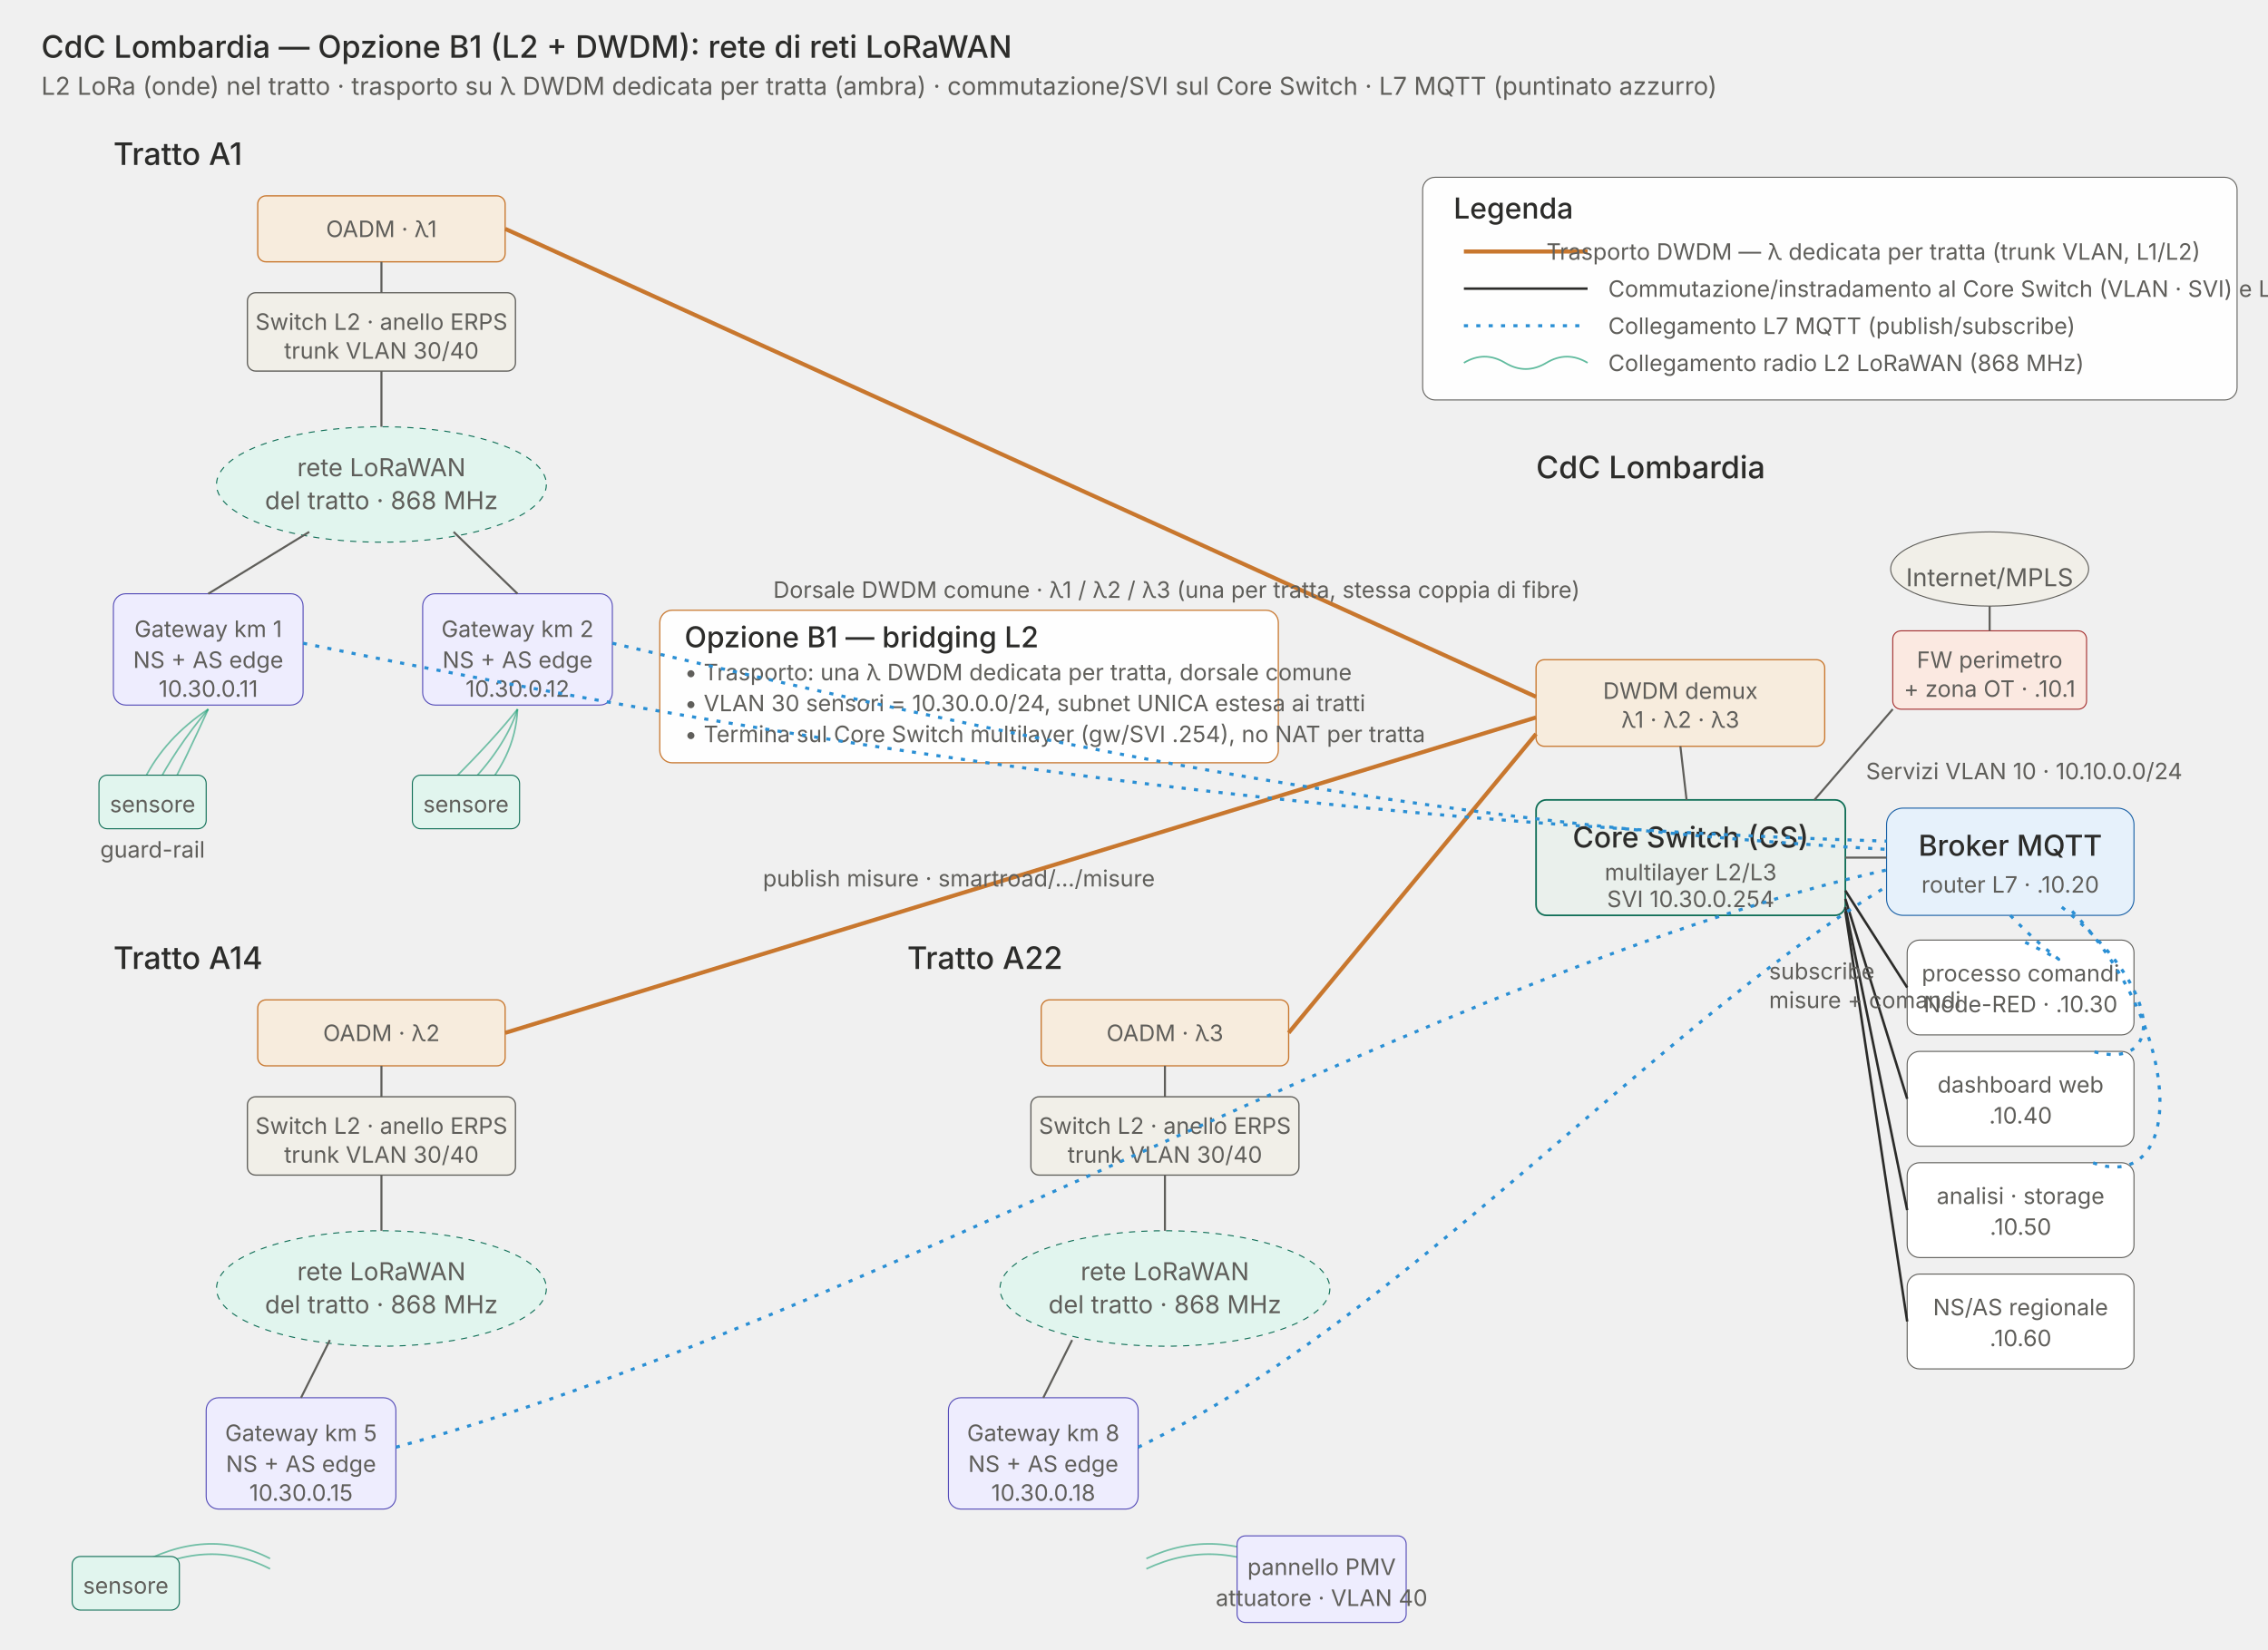
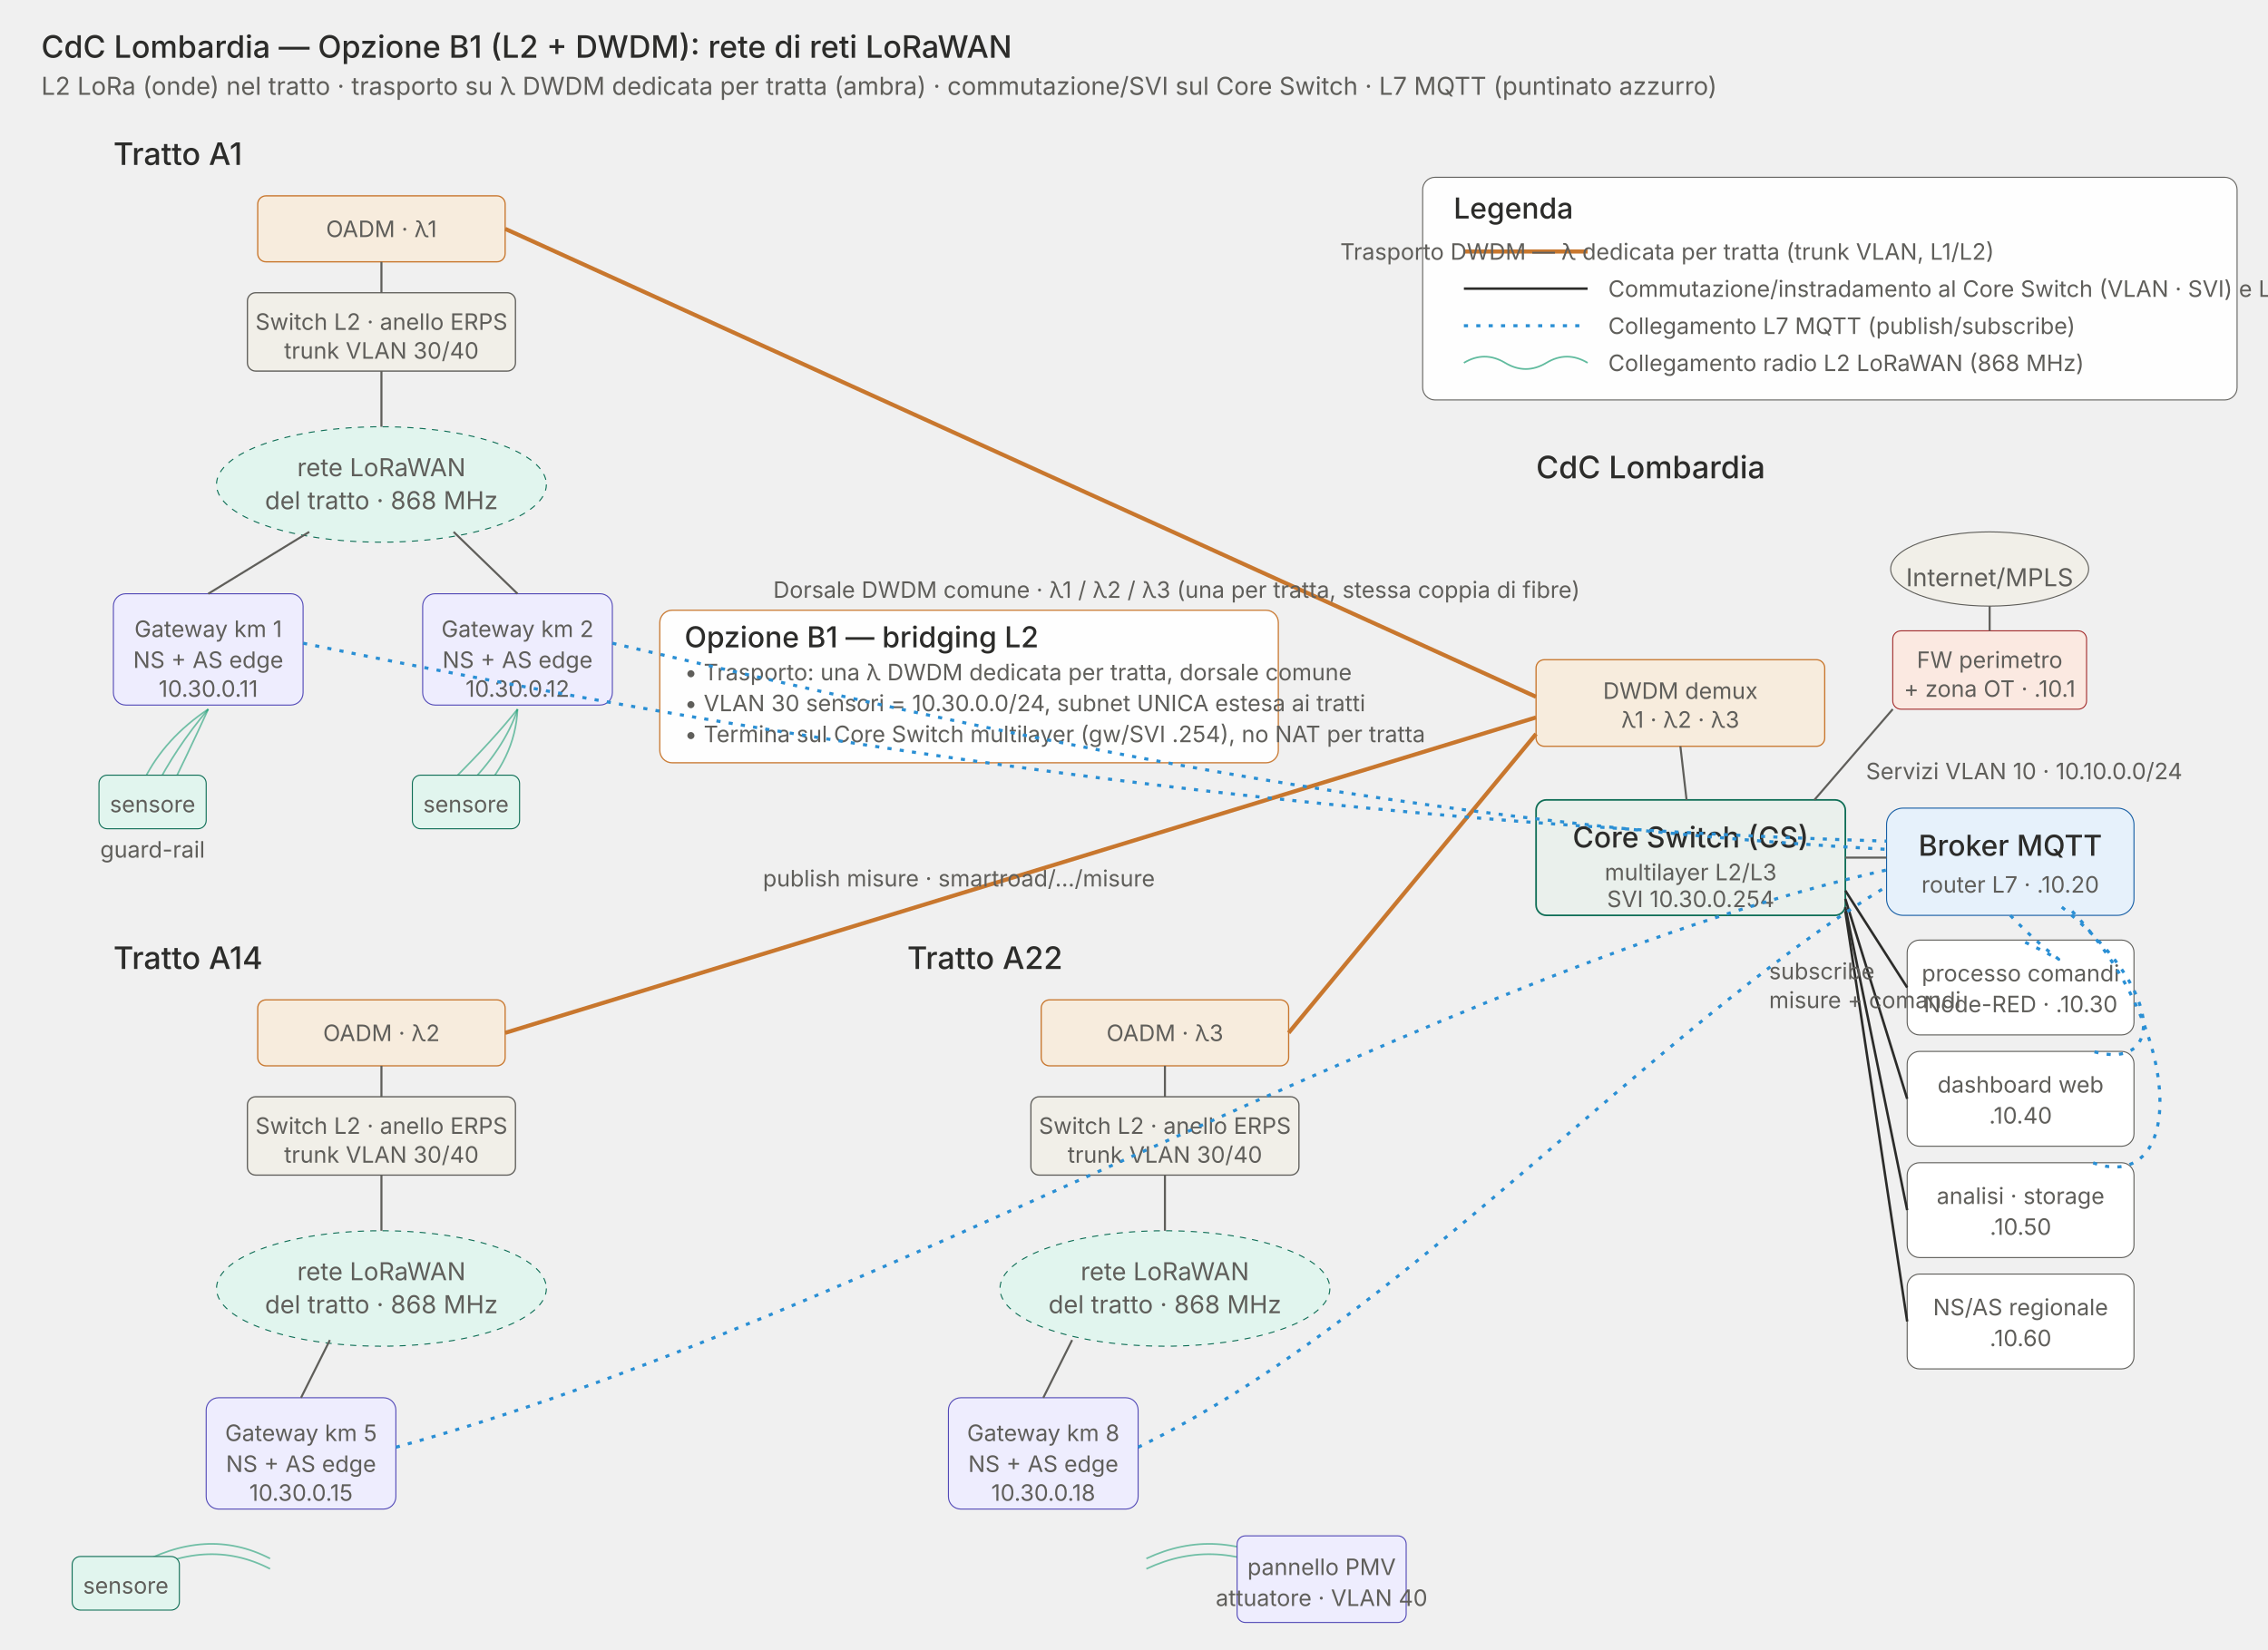
<svg xmlns="http://www.w3.org/2000/svg" width="100%" viewBox="0 0 1100 800" role="img" font-family="system-ui, -apple-system, 'Segoe UI', sans-serif">
  <defs>
    <style>
.t  { font-size: 14px; fill: #2C2C2A; }
.ts { font-size: 12px; fill: #5F5E5A; }
.th { font-size: 14px; font-weight: 500; fill: #2C2C2A; }
.tt { font-size: 11px; fill: #5F5E5A; }
.area-title { font-size: 15px; font-weight: 500; fill: #2C2C2A; }
</style>
  </defs>
  <text class="area-title" x="20" y="28">CdC Lombardia — Opzione B1 (L2 + DWDM): rete di reti LoRaWAN</text>
  <text class="ts" x="20" y="46">L2 LoRa (onde) nel tratto · trasporto su λ DWDM dedicata per tratta (ambra) · commutazione/SVI sul Core Switch · L7 MQTT (puntinato azzurro)</text>
  <rect x="690" y="86" width="395" height="108" rx="6" fill="#FFFFFF" stroke="#5F5E5A" stroke-width="0.5" opacity="0.96" />
  <text class="th" x="705" y="106">Legenda</text>
  <line x1="710" y1="122" x2="770" y2="122" stroke="#C8772E" stroke-width="2" />
-   <text class="tt" x="750" y="126">Trasporto DWDM — λ dedicata per tratta (trunk VLAN, L1/L2)</text>
+   <text class="tt" x="650" y="126">Trasporto DWDM — λ dedicata per tratta (trunk VLAN, L1/L2)</text>
  <line x1="710" y1="140" x2="770" y2="140" stroke="#2C2C2A" stroke-width="1.2" />
  <text class="tt" x="780" y="144">Commutazione/instradamento al Core Switch (VLAN · SVI) e LAN</text>
  <line x1="710" y1="158" x2="770" y2="158" stroke="#2A8FD4" stroke-width="1.5" stroke-dasharray="2 4" />
  <text class="tt" x="780" y="162">Collegamento L7 MQTT (publish/subscribe)</text>
  <path d="M 710 176 Q 720 170 730 176 Q 740 182 750 176 Q 760 170 770 176" stroke="#1D9E75" stroke-width="0.8" fill="none" opacity="0.7" />
  <text class="tt" x="780" y="180">Collegamento radio L2 LoRaWAN (868 MHz)</text>
  <rect x="320" y="296" width="300" height="74" rx="6" fill="#FFFFFF" stroke="#C8772E" stroke-width="0.6" opacity="0.95" />
  <text class="th" x="332" y="314" fill="#9A5A1E">Opzione B1 — bridging L2</text>
  <text class="tt" x="332" y="330">• Trasporto: una λ DWDM dedicata per tratta, dorsale comune</text>
  <text class="tt" x="332" y="345">• VLAN 30 sensori = 10.30.0.0/24, subnet UNICA estesa ai tratti</text>
  <text class="tt" x="332" y="360">• Termina sul Core Switch multilayer (gw/SVI .254), no NAT per tratta</text>
  <text class="area-title" x="55" y="80">Tratto A1</text>
  <rect x="125" y="95" width="120" height="32" rx="4" fill="#F7ECDD" stroke="#C8772E" stroke-width="0.6" />
  <text class="tt" x="185" y="111" text-anchor="middle" dominant-baseline="central" fill="#9A5A1E">OADM · λ1</text>
  <rect x="120" y="142" width="130" height="38" rx="4" fill="#F1EFE8" stroke="#5F5E5A" stroke-width="0.6" />
  <text class="tt" x="185" y="156" text-anchor="middle" dominant-baseline="central">Switch L2 · anello ERPS</text>
  <text class="tt" x="185" y="170" text-anchor="middle" dominant-baseline="central" fill="#5F5E5A">trunk VLAN 30/40</text>
  <line x1="185" y1="127" x2="185" y2="142" stroke="#5F5E5A" stroke-width="1" />
  <ellipse cx="185" cy="235" rx="80" ry="28" fill="#E1F5EE" stroke="#0F6E56" stroke-width="0.5" stroke-dasharray="3 3" />
  <text class="ts" x="185" y="231" text-anchor="middle" fill="#0F6E56">rete LoRaWAN</text>
  <text class="ts" x="185" y="247" text-anchor="middle" fill="#0F6E56">del tratto · 868 MHz</text>
  <line x1="185" y1="180" x2="185" y2="207" stroke="#5F5E5A" stroke-width="1" />
  <rect x="55" y="288" width="92" height="54" rx="6" fill="#EEEDFE" stroke="#534AB7" stroke-width="0.5" />
  <text class="tt" x="101" y="305" text-anchor="middle" dominant-baseline="central" fill="#3C3489">Gateway km 1</text>
  <text class="tt" x="101" y="320" text-anchor="middle" dominant-baseline="central" fill="#534AB7">NS + AS edge</text>
  <text class="tt" x="101" y="334" text-anchor="middle" dominant-baseline="central" fill="#534AB7">10.30.0.11</text>
  <line x1="101" y1="288" x2="150" y2="258" stroke="#5F5E5A" stroke-width="1" />
  <rect x="205" y="288" width="92" height="54" rx="6" fill="#EEEDFE" stroke="#534AB7" stroke-width="0.5" />
  <text class="tt" x="251" y="305" text-anchor="middle" dominant-baseline="central" fill="#3C3489">Gateway km 2</text>
  <text class="tt" x="251" y="320" text-anchor="middle" dominant-baseline="central" fill="#534AB7">NS + AS edge</text>
  <text class="tt" x="251" y="334" text-anchor="middle" dominant-baseline="central" fill="#534AB7">10.30.0.12</text>
  <line x1="251" y1="288" x2="220" y2="258" stroke="#5F5E5A" stroke-width="1" />
  <path d="M 70 378 Q 80 358 101 344" stroke="#1D9E75" stroke-width="0.8" fill="none" opacity="0.6" />
  <path d="M 75 383 Q 85 363 101 344" stroke="#1D9E75" stroke-width="0.8" fill="none" opacity="0.6" />
  <path d="M 80 388 Q 90 368 101 344" stroke="#1D9E75" stroke-width="0.8" fill="none" opacity="0.6" />
  <rect x="48" y="376" width="52" height="26" rx="4" fill="#E1F5EE" stroke="#0F6E56" stroke-width="0.5" />
  <text class="tt" x="74" y="390" text-anchor="middle" dominant-baseline="central" fill="#0F6E56">sensore</text>
  <text class="tt" x="74" y="416" text-anchor="middle" fill="#5F5E5A">guard-rail</text>
  <path d="M 220 378 Q 240 358 251 344" stroke="#1D9E75" stroke-width="0.8" fill="none" opacity="0.6" />
  <path d="M 225 383 Q 245 363 251 344" stroke="#1D9E75" stroke-width="0.8" fill="none" opacity="0.6" />
  <path d="M 230 388 Q 250 368 251 344" stroke="#1D9E75" stroke-width="0.8" fill="none" opacity="0.6" />
  <rect x="200" y="376" width="52" height="26" rx="4" fill="#E1F5EE" stroke="#0F6E56" stroke-width="0.5" />
  <text class="tt" x="226" y="390" text-anchor="middle" dominant-baseline="central" fill="#0F6E56">sensore</text>
  <text class="area-title" x="55" y="470">Tratto A14</text>
  <rect x="125" y="485" width="120" height="32" rx="4" fill="#F7ECDD" stroke="#C8772E" stroke-width="0.6" />
  <text class="tt" x="185" y="501" text-anchor="middle" dominant-baseline="central" fill="#9A5A1E">OADM · λ2</text>
  <rect x="120" y="532" width="130" height="38" rx="4" fill="#F1EFE8" stroke="#5F5E5A" stroke-width="0.6" />
  <text class="tt" x="185" y="546" text-anchor="middle" dominant-baseline="central">Switch L2 · anello ERPS</text>
  <text class="tt" x="185" y="560" text-anchor="middle" dominant-baseline="central" fill="#5F5E5A">trunk VLAN 30/40</text>
  <line x1="185" y1="517" x2="185" y2="532" stroke="#5F5E5A" stroke-width="1" />
  <ellipse cx="185" cy="625" rx="80" ry="28" fill="#E1F5EE" stroke="#0F6E56" stroke-width="0.5" stroke-dasharray="3 3" />
  <text class="ts" x="185" y="621" text-anchor="middle" fill="#0F6E56">rete LoRaWAN</text>
  <text class="ts" x="185" y="637" text-anchor="middle" fill="#0F6E56">del tratto · 868 MHz</text>
  <line x1="185" y1="570" x2="185" y2="597" stroke="#5F5E5A" stroke-width="1" />
  <rect x="100" y="678" width="92" height="54" rx="6" fill="#EEEDFE" stroke="#534AB7" stroke-width="0.5" />
  <text class="tt" x="146" y="695" text-anchor="middle" dominant-baseline="central" fill="#3C3489">Gateway km 5</text>
  <text class="tt" x="146" y="710" text-anchor="middle" dominant-baseline="central" fill="#534AB7">NS + AS edge</text>
  <text class="tt" x="146" y="724" text-anchor="middle" dominant-baseline="central" fill="#534AB7">10.30.0.15</text>
  <line x1="146" y1="678" x2="160" y2="650" stroke="#5F5E5A" stroke-width="1" />
  <path d="M 65 760 Q 100 740 131 756" stroke="#1D9E75" stroke-width="0.8" fill="none" opacity="0.6" />
  <path d="M 65 765 Q 100 745 131 761" stroke="#1D9E75" stroke-width="0.8" fill="none" opacity="0.6" />
  <rect x="35" y="755" width="52" height="26" rx="4" fill="#E1F5EE" stroke="#0F6E56" stroke-width="0.5" />
  <text class="tt" x="61" y="769" text-anchor="middle" dominant-baseline="central" fill="#0F6E56">sensore</text>
  <text class="area-title" x="440" y="470">Tratto A22</text>
  <rect x="505" y="485" width="120" height="32" rx="4" fill="#F7ECDD" stroke="#C8772E" stroke-width="0.6" />
  <text class="tt" x="565" y="501" text-anchor="middle" dominant-baseline="central" fill="#9A5A1E">OADM · λ3</text>
  <rect x="500" y="532" width="130" height="38" rx="4" fill="#F1EFE8" stroke="#5F5E5A" stroke-width="0.6" />
  <text class="tt" x="565" y="546" text-anchor="middle" dominant-baseline="central">Switch L2 · anello ERPS</text>
  <text class="tt" x="565" y="560" text-anchor="middle" dominant-baseline="central" fill="#5F5E5A">trunk VLAN 30/40</text>
  <line x1="565" y1="517" x2="565" y2="532" stroke="#5F5E5A" stroke-width="1" />
  <ellipse cx="565" cy="625" rx="80" ry="28" fill="#E1F5EE" stroke="#0F6E56" stroke-width="0.5" stroke-dasharray="3 3" />
  <text class="ts" x="565" y="621" text-anchor="middle" fill="#0F6E56">rete LoRaWAN</text>
  <text class="ts" x="565" y="637" text-anchor="middle" fill="#0F6E56">del tratto · 868 MHz</text>
  <line x1="565" y1="570" x2="565" y2="597" stroke="#5F5E5A" stroke-width="1" />
  <rect x="460" y="678" width="92" height="54" rx="6" fill="#EEEDFE" stroke="#534AB7" stroke-width="0.5" />
  <text class="tt" x="506" y="695" text-anchor="middle" dominant-baseline="central" fill="#3C3489">Gateway km 8</text>
  <text class="tt" x="506" y="710" text-anchor="middle" dominant-baseline="central" fill="#534AB7">NS + AS edge</text>
  <text class="tt" x="506" y="724" text-anchor="middle" dominant-baseline="central" fill="#534AB7">10.30.0.18</text>
  <line x1="506" y1="678" x2="520" y2="650" stroke="#5F5E5A" stroke-width="1" />
  <path d="M 625 760 Q 590 740 556 756" stroke="#1D9E75" stroke-width="0.8" fill="none" opacity="0.6" />
  <path d="M 625 765 Q 590 745 556 761" stroke="#1D9E75" stroke-width="0.8" fill="none" opacity="0.6" />
  <rect x="600" y="745" width="82" height="42" rx="4" fill="#EEEDFE" stroke="#534AB7" stroke-width="0.5" />
  <text class="tt" x="641" y="760" text-anchor="middle" dominant-baseline="central" fill="#3C3489">pannello PMV</text>
  <text class="tt" x="641" y="775" text-anchor="middle" dominant-baseline="central" fill="#534AB7">attuatore · VLAN 40</text>
  <text class="area-title" x="745" y="232">CdC Lombardia</text>
  <ellipse cx="965" cy="276" rx="48" ry="18" fill="#F1EFE8" stroke="#5F5E5A" stroke-width="0.5" />
  <text class="ts" x="965" y="280" text-anchor="middle" dominant-baseline="central">Internet/MPLS</text>
  <rect x="918" y="306" width="94" height="38" rx="4" fill="#FBE9E1" stroke="#A32D2D" stroke-width="0.5" />
  <text class="tt" x="965" y="320" text-anchor="middle" dominant-baseline="central" fill="#A32D2D">FW perimetro</text>
  <text class="tt" x="965" y="334" text-anchor="middle" dominant-baseline="central" fill="#A32D2D">+ zona OT · .10.1</text>
  <line x1="965" y1="294" x2="965" y2="306" stroke="#5F5E5A" stroke-width="1" />
  <rect x="745" y="320" width="140" height="42" rx="4" fill="#F7ECDD" stroke="#C8772E" stroke-width="0.6" />
  <text class="tt" x="815" y="335" text-anchor="middle" dominant-baseline="central" fill="#9A5A1E">DWDM demux</text>
  <text class="tt" x="815" y="349" text-anchor="middle" dominant-baseline="central" fill="#9A5A1E">λ1 · λ2 · λ3</text>
  <rect x="745" y="388" width="150" height="56" rx="5" fill="#EAF0EC" stroke="#0F6E56" stroke-width="0.8" />
  <text class="th" x="820" y="406" text-anchor="middle" dominant-baseline="central" fill="#0C5A45">Core Switch (CS)</text>
  <text class="tt" x="820" y="423" text-anchor="middle" dominant-baseline="central" fill="#0F6E56">multilayer L2/L3</text>
  <text class="tt" x="820" y="436" text-anchor="middle" dominant-baseline="central" fill="#0F6E56">SVI 10.30.0.254</text>
  <line x1="815" y1="362" x2="818" y2="388" stroke="#5F5E5A" stroke-width="1" />
  <line x1="918" y1="344" x2="880" y2="388" stroke="#5F5E5A" stroke-width="1" />
  <text class="tt" x="905" y="378" fill="#5F5E5A">Servizi VLAN 10 · 10.10.0.0/24</text>
  <rect x="915" y="392" width="120" height="52" rx="8" fill="#E6F1FB" stroke="#185FA5" stroke-width="0.5" />
  <text class="th" x="975" y="410" text-anchor="middle" dominant-baseline="central" fill="#0C447C">Broker MQTT</text>
  <text class="tt" x="975" y="429" text-anchor="middle" dominant-baseline="central" fill="#185FA5">router L7 · .10.20</text>
  <line x1="895" y1="416" x2="915" y2="416" stroke="#5F5E5A" stroke-width="1" />
  <rect x="925" y="456" width="110" height="46" rx="6" fill="#FFFFFF" stroke="#5F5E5A" stroke-width="0.5" />
  <text class="tt" x="980" y="472" text-anchor="middle" dominant-baseline="central">processo comandi</text>
  <text class="tt" x="980" y="487" text-anchor="middle" dominant-baseline="central" fill="#5F5E5A">Node-RED · .10.30</text>
  <rect x="925" y="510" width="110" height="46" rx="6" fill="#FFFFFF" stroke="#5F5E5A" stroke-width="0.5" />
  <text class="tt" x="980" y="526" text-anchor="middle" dominant-baseline="central">dashboard web</text>
  <text class="tt" x="980" y="541" text-anchor="middle" dominant-baseline="central" fill="#5F5E5A">.10.40</text>
  <rect x="925" y="564" width="110" height="46" rx="6" fill="#FFFFFF" stroke="#5F5E5A" stroke-width="0.5" />
  <text class="tt" x="980" y="580" text-anchor="middle" dominant-baseline="central">analisi · storage</text>
  <text class="tt" x="980" y="595" text-anchor="middle" dominant-baseline="central" fill="#5F5E5A">.10.50</text>
  <rect x="925" y="618" width="110" height="46" rx="6" fill="#FFFFFF" stroke="#5F5E5A" stroke-width="0.5" />
  <text class="tt" x="980" y="634" text-anchor="middle" dominant-baseline="central">NS/AS regionale</text>
  <text class="tt" x="980" y="649" text-anchor="middle" dominant-baseline="central" fill="#5F5E5A">.10.60</text>
  <line x1="895" y1="432" x2="925" y2="479" stroke="#2C2C2A" stroke-width="1.2" />
  <line x1="895" y1="436" x2="925" y2="533" stroke="#2C2C2A" stroke-width="1.2" />
  <line x1="895" y1="440" x2="925" y2="587" stroke="#2C2C2A" stroke-width="1.2" />
  <line x1="895" y1="442" x2="925" y2="641" stroke="#2C2C2A" stroke-width="1.2" />
  <line x1="245" y1="111" x2="745" y2="338" stroke="#C8772E" stroke-width="2" />
  <line x1="245" y1="501" x2="745" y2="348" stroke="#C8772E" stroke-width="2" />
  <line x1="625" y1="501" x2="745" y2="356" stroke="#C8772E" stroke-width="2" />
  <text class="tt" x="375" y="290" fill="#9A5A1E">Dorsale DWDM comune · λ1 / λ2 / λ3 (una per tratta, stessa coppia di fibre)</text>
  <path d="M 147 312 C 380 360, 640 400, 915 408" stroke="#2A8FD4" stroke-width="1.5" fill="none" stroke-dasharray="2 4" />
  <path d="M 297 312 C 460 350, 660 398, 915 412" stroke="#2A8FD4" stroke-width="1.5" fill="none" stroke-dasharray="2 4" />
  <path d="M 192 702 C 420 640, 700 470, 915 422" stroke="#2A8FD4" stroke-width="1.5" fill="none" stroke-dasharray="2 4" />
  <path d="M 552 702 C 680 640, 800 500, 915 430" stroke="#2A8FD4" stroke-width="1.5" fill="none" stroke-dasharray="2 4" />
  <path d="M 975 444 C 1000 470, 1010 470, 980 456" stroke="#2A8FD4" stroke-width="1.5" fill="none" stroke-dasharray="2 4" />
  <path d="M 1000 440 C 1050 480, 1050 520, 1015 510" stroke="#2A8FD4" stroke-width="1.5" fill="none" stroke-dasharray="2 4" />
  <path d="M 1005 442 C 1060 500, 1060 580, 1015 564" stroke="#2A8FD4" stroke-width="1.5" fill="none" stroke-dasharray="2 4" />
  <text class="tt" x="370" y="430" fill="#2A8FD4">publish misure · smartroad/.../misure</text>
  <text class="tt" x="858" y="475" fill="#2A8FD4">subscribe</text>
  <text class="tt" x="858" y="489" fill="#2A8FD4">misure + comandi</text>
</svg>
